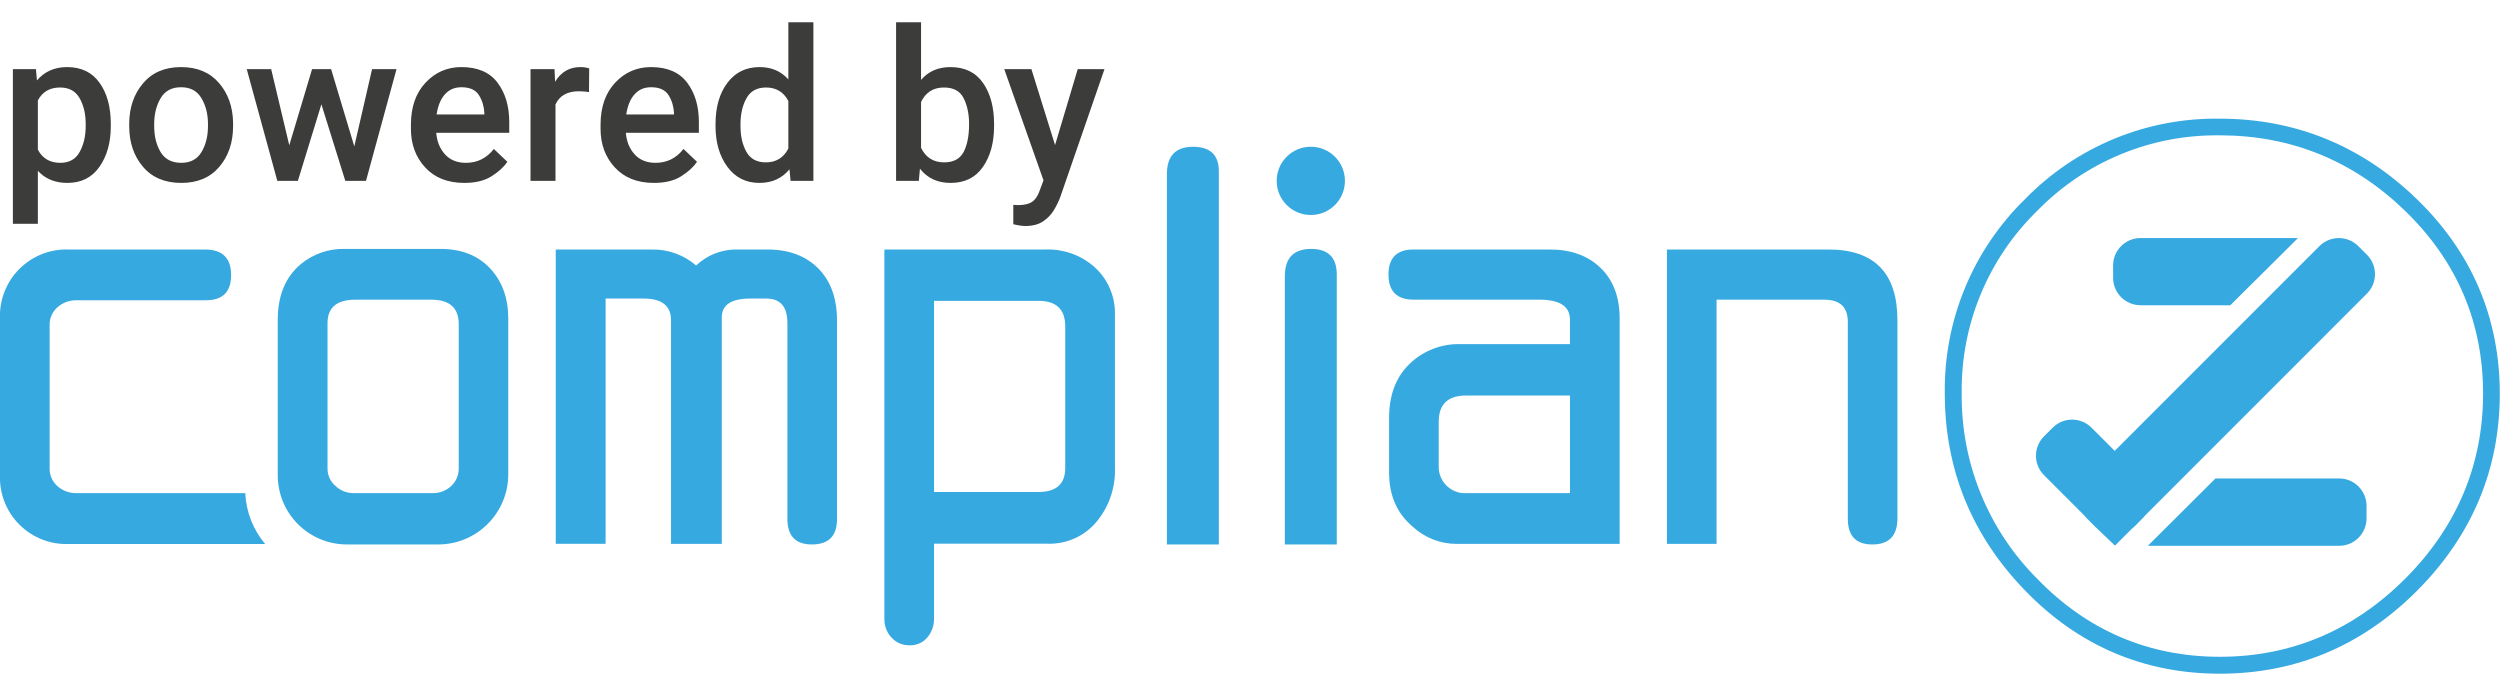
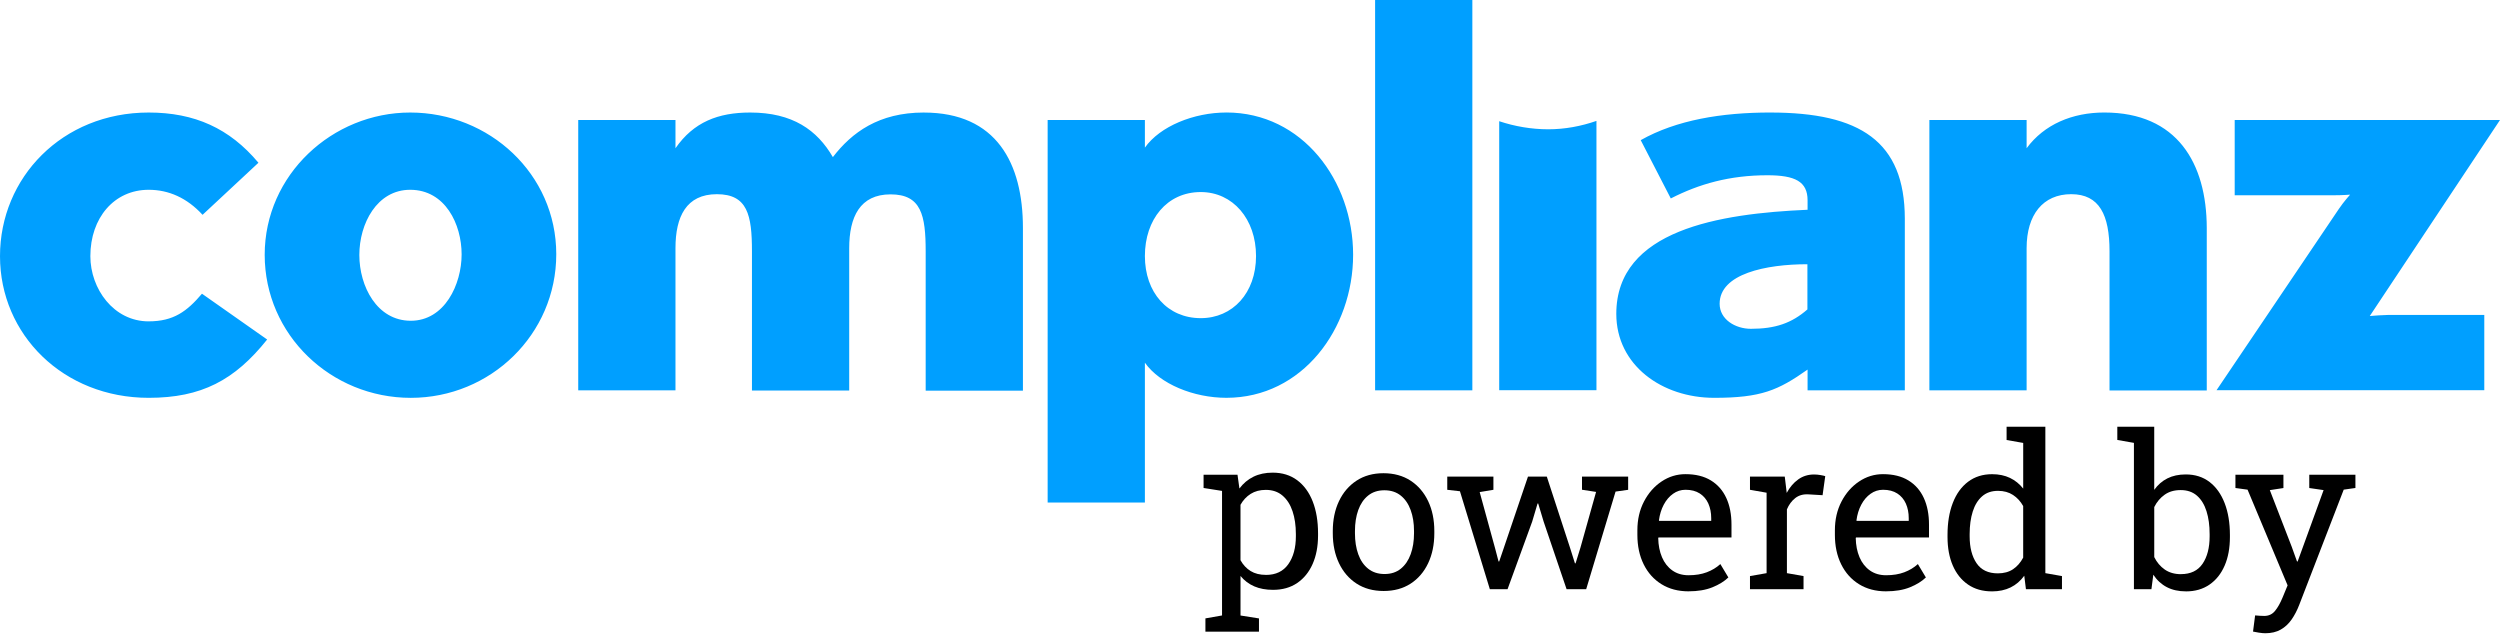
- <svg xmlns="http://www.w3.org/2000/svg" viewBox="0 0 591.18 159.31" role="img">
-   <g id="a919312a-7805-4fdc-b3ae-b46e2c96aaf7" data-name="Layer 2">
-     <g id="a32772f1-45e8-4be2-9140-87b723ac6e3a" data-name="Laag 1">
-       <circle cx="309.97" cy="42.77" r="8.07" style="fill:#36a9e1" />
-       <path d="M103.76,128.75H82a16.35,16.35,0,0,1-16.32-16.46V75.59q0-8.5,5.4-13.09a15.73,15.73,0,0,1,10.52-3.64h22.53q7.43,0,11.74,4.58t4.32,11.88v36.83a16.59,16.59,0,0,1-16.46,16.6ZM102,70.87H84.06q-6.61,0-6.61,5.53v34.4a5.33,5.33,0,0,0,1.89,4.12,6.14,6.14,0,0,0,4.18,1.69H102a6.33,6.33,0,0,0,4.79-1.76,5.65,5.65,0,0,0,1.69-4V76.67Q108.48,70.86,102,70.87Z" style="fill:#36a9e1" />
-       <path d="M192,128.75c-3.87,0-5.8-2-5.8-6.07V76.4q0-5.81-5-5.8h-3.77q-6.75,0-6.75,4.45v53.56h-12V75.72q0-5.11-6.47-5.12h-9v58H131.42V59h22.8a15.56,15.56,0,0,1,10.39,3.78A13.75,13.75,0,0,1,173.78,59h7.69q7.56,0,12,4.45t4.46,12.28v47Q197.94,128.74,192,128.75Z" style="fill:#36a9e1" />
-       <path d="M209.13,59h38.19a16.52,16.52,0,0,1,11.33,4,14.66,14.66,0,0,1,5,11.47v36.16a18.87,18.87,0,0,1-4.18,12.55,14.46,14.46,0,0,1-11.74,5.39H220.87v17.81a6.64,6.64,0,0,1-1.55,4.32,5.21,5.21,0,0,1-4.25,1.89,5.55,5.55,0,0,1-4.25-1.82,6.22,6.22,0,0,1-1.69-4.39V75.59m11.74,1.48v39.27h24.69q6.34,0,6.34-5.67V77.21q0-6.08-6.34-6.07H220.87" style="fill:#36a9e1" />
-       <path d="M288.22,128.75H275.94V41.18q0-6.48,6.21-6.47t6.07,6.07Z" style="fill:#36a9e1" />
-       <path d="M316.11,128.75H303.83V65.33q0-6.46,6.21-6.47,6.06,0,6.07,6.07Z" style="fill:#36a9e1" />
-       <path d="M366.53,128.61H344.4a15.16,15.16,0,0,1-10.26-4q-5.65-4.72-5.66-12.82v-13q0-8,4.79-12.69a16.65,16.65,0,0,1,12.21-4.72h25.77v-5.8q0-4.73-7.29-4.72H334.28q-5.94,0-5.94-5.94T334.28,59h32.25c5,0,9,1.47,12,4.39S383,70.28,383,75.32v53.29m-11.74-12V93.53H346.69q-6.48,0-6.47,6.21V110.8a6.24,6.24,0,0,0,5.66,5.81h18.49" style="fill:#36a9e1" />
-       <path d="M442.76,128.75c-3.87,0-5.8-2-5.8-6.07V76.13q0-5.26-5.54-5.26h-25.5v57.74H394.19V59h38.18q16.32,0,16.32,16.73v46.82Q448.69,128.75,442.76,128.75Z" style="fill:#36a9e1" />
-       <path d="M58,116.61H18.08A6.61,6.61,0,0,1,13.63,115a5.4,5.4,0,0,1-1.89-4.32V76.94a5.4,5.4,0,0,1,1.89-4.32A6.61,6.61,0,0,1,18.08,71H48.71q5.94,0,5.94-5.94T48.71,59H16.33A15.71,15.71,0,0,0,0,75.32v37a15.7,15.7,0,0,0,16.33,16.32H62.7A20.05,20.05,0,0,1,58,116.61Z" style="fill:#36a9e1" />
-       <path d="M524.94,159.31c-17.94,0-33.43-6.61-46.05-19.65s-19-28.67-19-46.6a63,63,0,0,1,19-46,63,63,0,0,1,46-19c17.89,0,33.57,6.39,46.6,19s19.64,28.14,19.64,46.05-6.6,33.61-19.61,46.63S542.85,159.31,524.94,159.31Zm0-127.3a59.09,59.09,0,0,0-43.2,17.85,59.13,59.13,0,0,0-17.85,43.2,61,61,0,0,0,17.87,43.82c11.84,12.23,26.37,18.43,43.18,18.43s31.55-6.21,43.8-18.45,18.44-27,18.44-43.8S581,61.75,568.76,49.88,541.76,32,524.94,32Z" style="fill:#36a9e1" />
-       <path d="M559.73,60.26l-2.08-2.08a6.5,6.5,0,0,0-9.15,0l-48.43,48.44-5.5-5.5a6.48,6.48,0,0,0-9.15,0l-2.08,2.08a6.48,6.48,0,0,0,0,9.15l9.48,9.48a6.53,6.53,0,0,0,.55.63l2.08,2.09,4.68,4.47,3.92-3.92a8.11,8.11,0,0,0,.64-.55l2.08-2.09a6.53,6.53,0,0,0,.55-.63l52.41-52.42A6.48,6.48,0,0,0,559.73,60.26Z" style="fill:#36a9e1" />
-       <path d="M523.9,113.14h29.25a6.48,6.48,0,0,1,6.47,6.46v3a6.49,6.49,0,0,1-6.47,6.47H507.9" style="fill:#36a9e1" />
-       <path d="M527.41,72.18H506.16a6.49,6.49,0,0,1-6.47-6.47V62.76a6.49,6.49,0,0,1,6.47-6.47h37.25" style="fill:#36a9e1" />
-       <text transform="translate(0 42.77)" style="font-size:50px;fill:#3c3c3b;font-family:Roboto-Medium, Roboto;font-weight:500;letter-spacing:0.009em">powered by</text>
+ <svg xmlns="http://www.w3.org/2000/svg" id="uuid-7dd7b5b8-c5e0-4d79-ad53-47e9a05e6f8e" viewBox="0 0 1354.3 343.04">
+   <path d="m664.37,60.95c-17.7,0-35.97,7.44-44.16,19.02v-14.97h-52.68v207.23h52.68v-75.75c8.19,11.58,26.46,19.02,44.16,19.02,41.1,0,68.64-37.38,68.64-77.49s-27.54-77.07-68.64-77.07h0Zm-13.89,111.4c-18.03,0-30.27-13.89-30.27-33.66s11.91-34.65,30.27-34.65c17.37,0,29.94,14.64,29.94,34.65s-12.65,33.66-29.94,33.66Zm-150.01-111.39c-24.48,0-39.03,10.83-49.29,24.15-8.52-14.64-21.75-24.15-44.82-24.15-17.28,0-30.6,5.13-40.44,19.35v-15.3h-52.68v146.45h52.68v-77.07c0-16.95,5.79-29.19,22.41-29.19s19.02,11.25,19.02,30.93v75.42h52.68v-77.07c0-16.95,5.79-29.19,22.41-29.19s19.02,11.25,19.02,30.93v75.42h52.68v-88.15c0-35.06-14.31-62.52-53.67-62.52h0Zm-278.27,0c-42.09,0-78.81,33.66-78.81,77.07s35.97,77.49,79.14,77.49,78.81-34.32,78.81-77.82-36.3-76.74-79.14-76.74h0Zm.33,112.8c-18.36,0-27.87-18.69-27.87-35.64s9.51-35.31,27.54-35.31c19.02,0,27.87,18.69,27.87,34.98s-9.18,35.97-27.54,35.97h0Zm-141.99.33c-19.02,0-31.59-17.7-31.59-35.31,0-20.76,12.9-35.97,31.59-35.97,10.83,0,20.76,4.38,29.19,13.56l30.27-28.2c-15.63-18.69-34.65-27.21-59.46-27.21-46.88,0-80.54,35.31-80.54,77.81s34.32,76.74,80.55,76.74c28.53,0,46.56-9.51,64.17-31.59l-35.31-24.81c-8.1,9.51-15.3,14.97-28.86,14.97h-.01ZM1139.95,60.95c-17.37,0-32.58,6.45-42.09,19.35v-15.3h-52.68v146.45h52.68v-77.07c0-18.03,8.85-29.19,24.15-29.19s20.76,11.25,20.76,30.93v75.42h52.68v-88.07c-.08-35.06-16.04-62.52-55.49-62.52h-.01Zm-180.85,0c-26.46,0-50.94,4.05-70.29,14.97l16.29,31.59c15.3-7.86,31.92-12.57,52.35-12.57,14.97,0,21.75,3.39,21.75,13.56v5.13c-47.55,2.07-103.62,10.83-103.62,56.4,0,27.87,24.81,45.48,53.01,45.48,25.47,0,34.65-4.05,50.61-15.3v11.25h52.68v-93.11c-.08-41.76-24.23-57.39-72.77-57.39h-.01Zm20.01,106.67c-8.52,7.44-17.37,10.5-30.6,10.5-8.52,0-16.95-5.13-16.95-13.56,0-16.29,25.14-21.42,47.55-21.42v24.48Zm-234.19,43.83h52.68V0h-52.68v211.45h0Zm538.84-40.26l70.54-106.18h-143.72v40.77h53.67c4.8,0,8.85-.33,8.85-.33,0,0-3.39,3.72-6.12,7.77l-66.24,98.16h145.05v-40.77h-52.1c-2.98.08-7.36.33-9.92.58h-.01Zm-471.61-105.52v145.71h52.68V65.49c-8.27,2.89-17.12,4.55-26.13,4.55s-18.19-1.57-26.55-4.38h0Z" style="fill:#009fff;" />
+   <g style="isolation:isolate;">
+     <g style="isolation:isolate;">
+       <path d="m653,342.17v-7.18l9-1.58v-67.48l-10-1.58v-7.18h18.38l1.04,7.46c2.09-2.79,4.62-4.92,7.62-6.39,2.99-1.47,6.46-2.2,10.4-2.2,5.18,0,9.6,1.37,13.27,4.1,3.67,2.73,6.47,6.56,8.4,11.48s2.9,10.67,2.9,17.27v1.19c0,5.88-.98,11.02-2.93,15.43s-4.74,7.85-8.37,10.32c-3.63,2.47-7.99,3.7-13.09,3.7-3.86,0-7.25-.63-10.17-1.89-2.92-1.26-5.4-3.14-7.44-5.62v21.41l10,1.58v7.18h-29Zm32.83-30.73c5.31,0,9.34-1.94,12.07-5.81,2.73-3.87,4.1-8.9,4.1-15.09v-1.2c0-4.71-.61-8.85-1.82-12.44s-3.03-6.4-5.44-8.45c-2.41-2.05-5.42-3.07-9.02-3.07-3.19,0-5.92.72-8.2,2.16-2.28,1.44-4.12,3.42-5.52,5.92v30c1.4,2.54,3.24,4.51,5.49,5.89,2.26,1.39,5.04,2.08,8.34,2.08Z" />
+     </g>
+     <g style="isolation:isolate;">
+       <path d="m749.56,320.15c-5.68,0-10.58-1.34-14.69-4.01-4.11-2.67-7.28-6.36-9.52-11.08-2.24-4.72-3.35-10.1-3.35-16.16v-1.25c0-6.06,1.12-11.45,3.35-16.16,2.24-4.72,5.41-8.42,9.52-11.11,4.11-2.69,8.97-4.03,14.57-4.03s10.58,1.34,14.69,4.03c4.11,2.69,7.28,6.38,9.52,11.08,2.23,4.7,3.35,10.1,3.35,16.19v1.25c0,6.1-1.12,11.51-3.35,16.22-2.24,4.72-5.4,8.4-9.49,11.05s-8.96,3.98-14.6,3.98Zm.5-9.19c3.49,0,6.42-.96,8.78-2.87,2.36-1.91,4.14-4.53,5.35-7.86,1.21-3.33,1.81-7.11,1.81-11.34v-1.23c0-4.24-.6-8.02-1.81-11.34-1.21-3.33-3-5.95-5.38-7.86-2.38-1.91-5.33-2.87-8.86-2.87s-6.43.96-8.81,2.87c-2.38,1.91-4.16,4.54-5.35,7.86-1.19,3.33-1.78,7.11-1.78,11.34v1.23c0,4.24.59,8.02,1.78,11.34,1.19,3.33,2.98,5.95,5.38,7.86,2.4,1.91,5.36,2.87,8.89,2.87Z" />
+     </g>
+     <g style="isolation:isolate;">
+       <path d="m807.07,319.17l-16.19-53.05-6.87-.79v-7.16h25v7.16l-7.44,1.24,8.33,30.38,1.9,7.22h.34l2.46-7.22,13.14-38.78h10.19l12.56,38.48,2.69,8.52h.34l2.64-8.52,8.47-30.17-7.63-1.18v-7.12h25v7.16l-6.82.96-15.91,52.88h-10.62l-12.44-36.64-2.95-9.81-.34.06-2.9,9.75-13.35,36.64h-9.6Z" />
+     </g>
+     <g style="isolation:isolate;">
+       <path d="m914.75,320.34c-5.63,0-10.53-1.29-14.69-3.87-4.17-2.58-7.38-6.17-9.65-10.77-2.27-4.6-3.41-9.91-3.41-15.94v-2.49c0-5.8,1.19-11,3.57-15.57,2.38-4.58,5.55-8.2,9.51-10.85,3.96-2.66,8.28-3.99,12.97-3.99,5.48,0,10.07,1.13,13.76,3.39,3.7,2.26,6.48,5.44,8.36,9.52,1.88,4.09,2.81,8.9,2.81,14.44v6.95h-39.52l-.17.28c.07,3.92.76,7.4,2.05,10.43,1.29,3.03,3.16,5.42,5.6,7.15,2.44,1.73,5.37,2.6,8.78,2.6,3.75,0,7.04-.54,9.88-1.61,2.83-1.07,5.28-2.55,7.35-4.44l4.34,7.24c-2.18,2.11-5.06,3.89-8.64,5.34s-7.89,2.18-12.92,2.18Zm-15.96-38.17h28.21v-1.47c0-2.94-.52-5.57-1.55-7.89-1.04-2.32-2.58-4.15-4.64-5.48s-4.63-2.01-7.72-2.01c-2.49,0-4.75.73-6.78,2.18-2.04,1.45-3.71,3.42-5.03,5.91-1.32,2.49-2.19,5.31-2.6,8.48l.11.28Z" />
+     </g>
+     <g style="isolation:isolate;">
+       <path d="m948,319.17v-7.1l9-1.58v-43.58l-9-1.58v-7.16h18.84l.94,7.78.11,1.07c1.69-3.12,3.78-5.56,6.27-7.33,2.48-1.77,5.33-2.65,8.53-2.65,1.14,0,2.31.1,3.51.31,1.2.21,2.05.4,2.57.59l-1.44,10.32-7.56-.45c-2.87-.19-5.28.48-7.23,2-1.95,1.52-3.46,3.56-4.53,6.12v34.56l9,1.58v7.1h-29Z" />
+     </g>
+     <g style="isolation:isolate;">
+       <path d="m1021.75,320.34c-5.63,0-10.53-1.29-14.69-3.87-4.17-2.58-7.38-6.17-9.65-10.77-2.27-4.6-3.41-9.91-3.41-15.94v-2.49c0-5.8,1.19-11,3.57-15.57,2.38-4.58,5.55-8.2,9.51-10.85,3.96-2.66,8.28-3.99,12.97-3.99,5.48,0,10.07,1.13,13.76,3.39,3.7,2.26,6.48,5.44,8.36,9.52,1.88,4.09,2.81,8.9,2.81,14.44v6.95h-39.52l-.17.28c.07,3.92.76,7.4,2.05,10.43,1.29,3.03,3.16,5.42,5.6,7.15,2.44,1.73,5.37,2.6,8.78,2.6,3.75,0,7.04-.54,9.88-1.61,2.83-1.07,5.28-2.55,7.35-4.44l4.34,7.24c-2.18,2.11-5.06,3.89-8.64,5.34s-7.89,2.18-12.92,2.18Zm-15.96-38.17h28.21v-1.47c0-2.94-.52-5.57-1.55-7.89-1.04-2.32-2.58-4.15-4.64-5.48s-4.63-2.01-7.72-2.01c-2.49,0-4.75.73-6.78,2.18-2.04,1.45-3.71,3.42-5.03,5.91-1.32,2.49-2.19,5.31-2.6,8.48l.11.28Z" />
+     </g>
+     <g style="isolation:isolate;">
+       <path d="m1079.04,320.36c-5.03,0-9.34-1.23-12.93-3.7-3.6-2.47-6.35-5.91-8.25-10.32-1.9-4.41-2.85-9.55-2.85-15.43v-1.19c0-6.56.95-12.3,2.85-17.24,1.9-4.94,4.66-8.77,8.28-11.5,3.62-2.73,7.96-4.1,13.02-4.1,3.65,0,6.88.67,9.68,2.01,2.8,1.34,5.19,3.27,7.17,5.79v-24.74l-9-1.58v-7.18h21v79.31l9,1.58v7.11h-19.52l-.91-7.29c-2.02,2.79-4.48,4.9-7.39,6.33s-6.29,2.15-10.14,2.15Zm3.21-9.76c3.26,0,6.01-.74,8.24-2.23,2.23-1.48,4.06-3.58,5.51-6.29v-27.94c-1.41-2.52-3.25-4.53-5.51-6.01-2.26-1.48-4.97-2.23-8.13-2.23-3.49,0-6.36.99-8.63,2.98-2.26,1.99-3.95,4.73-5.06,8.24-1.11,3.51-1.67,7.58-1.67,12.22v1.17c0,6.05,1.24,10.91,3.73,14.58,2.49,3.67,6.33,5.51,11.52,5.51Z" />
+     </g>
+     <g style="isolation:isolate;">
+       <path d="m1184.2,320.36c-3.99,0-7.44-.76-10.38-2.29s-5.38-3.77-7.33-6.74l-1.02,7.84h-9.48v-79.26l-9-1.58v-7.16h20v34.19c1.92-2.71,4.29-4.78,7.13-6.21,2.84-1.43,6.16-2.14,9.95-2.14,5.04,0,9.33,1.36,12.89,4.09,3.55,2.73,6.28,6.55,8.18,11.48,1.9,4.93,2.85,10.66,2.85,17.21v1.19c0,5.87-.95,11-2.85,15.4-1.9,4.4-4.62,7.83-8.18,10.29-3.55,2.46-7.81,3.7-12.77,3.7Zm-2.74-9.34c5.25,0,9.16-1.87,11.71-5.61,2.55-3.74,3.83-8.7,3.83-14.86v-1.19c0-4.73-.57-8.88-1.7-12.45s-2.85-6.37-5.16-8.39c-2.31-2.02-5.24-3.03-8.79-3.03s-6.34.83-8.71,2.5c-2.36,1.66-4.24,3.89-5.64,6.69v27.11c1.4,2.84,3.3,5.08,5.7,6.75,2.4,1.66,5.32,2.5,8.76,2.5Z" />
+     </g>
+     <g style="isolation:isolate;">
+       <path d="m1227.14,343.04c-.87,0-2-.1-3.4-.31-1.4-.21-2.47-.41-3.23-.59l1.13-8.76c.64.08,1.53.14,2.66.2s1.91.08,2.32.08c2.38,0,4.31-.9,5.8-2.71,1.49-1.81,2.88-4.28,4.16-7.41l2.66-6.44-21.69-51.84-6.57-.9v-7.18h26v7.2l-7.37,1.13,11.86,30.67,2.87,7.99h.34l14.06-38.67-7.76-1.13v-7.2h25v7.18l-6.34.9-24.12,62.46c-1.13,2.94-2.5,5.57-4.11,7.89-1.61,2.32-3.57,4.14-5.89,5.46-2.32,1.32-5.12,1.98-8.41,1.98Z" />
    </g>
  </g>
</svg>
